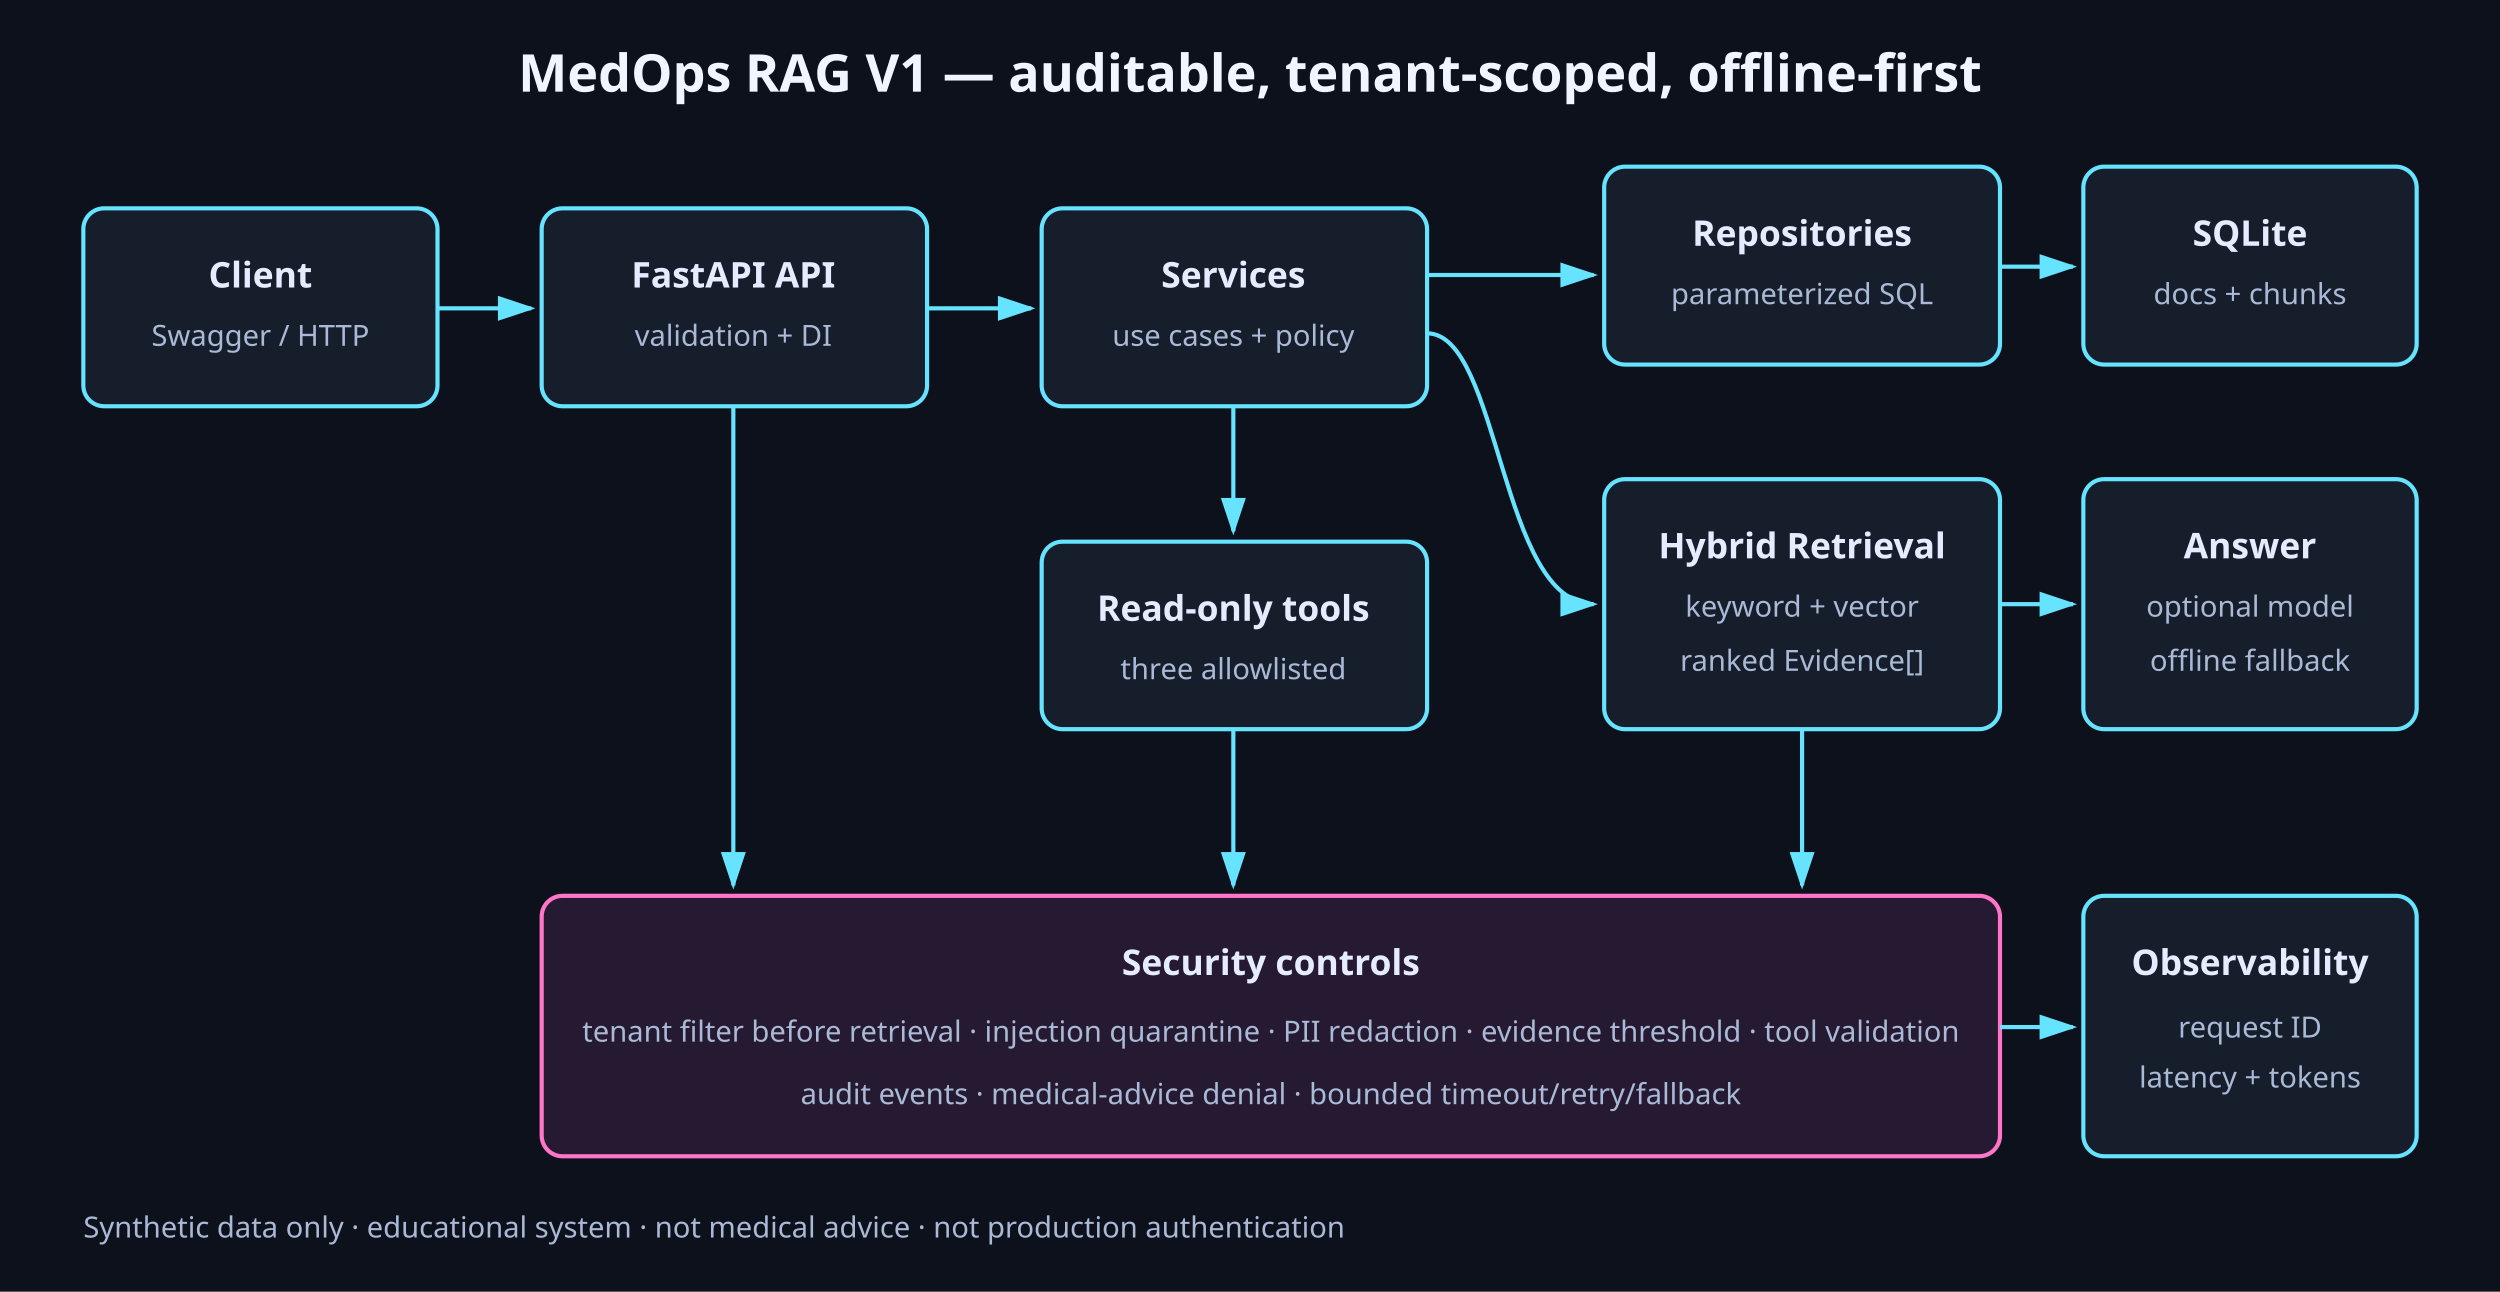
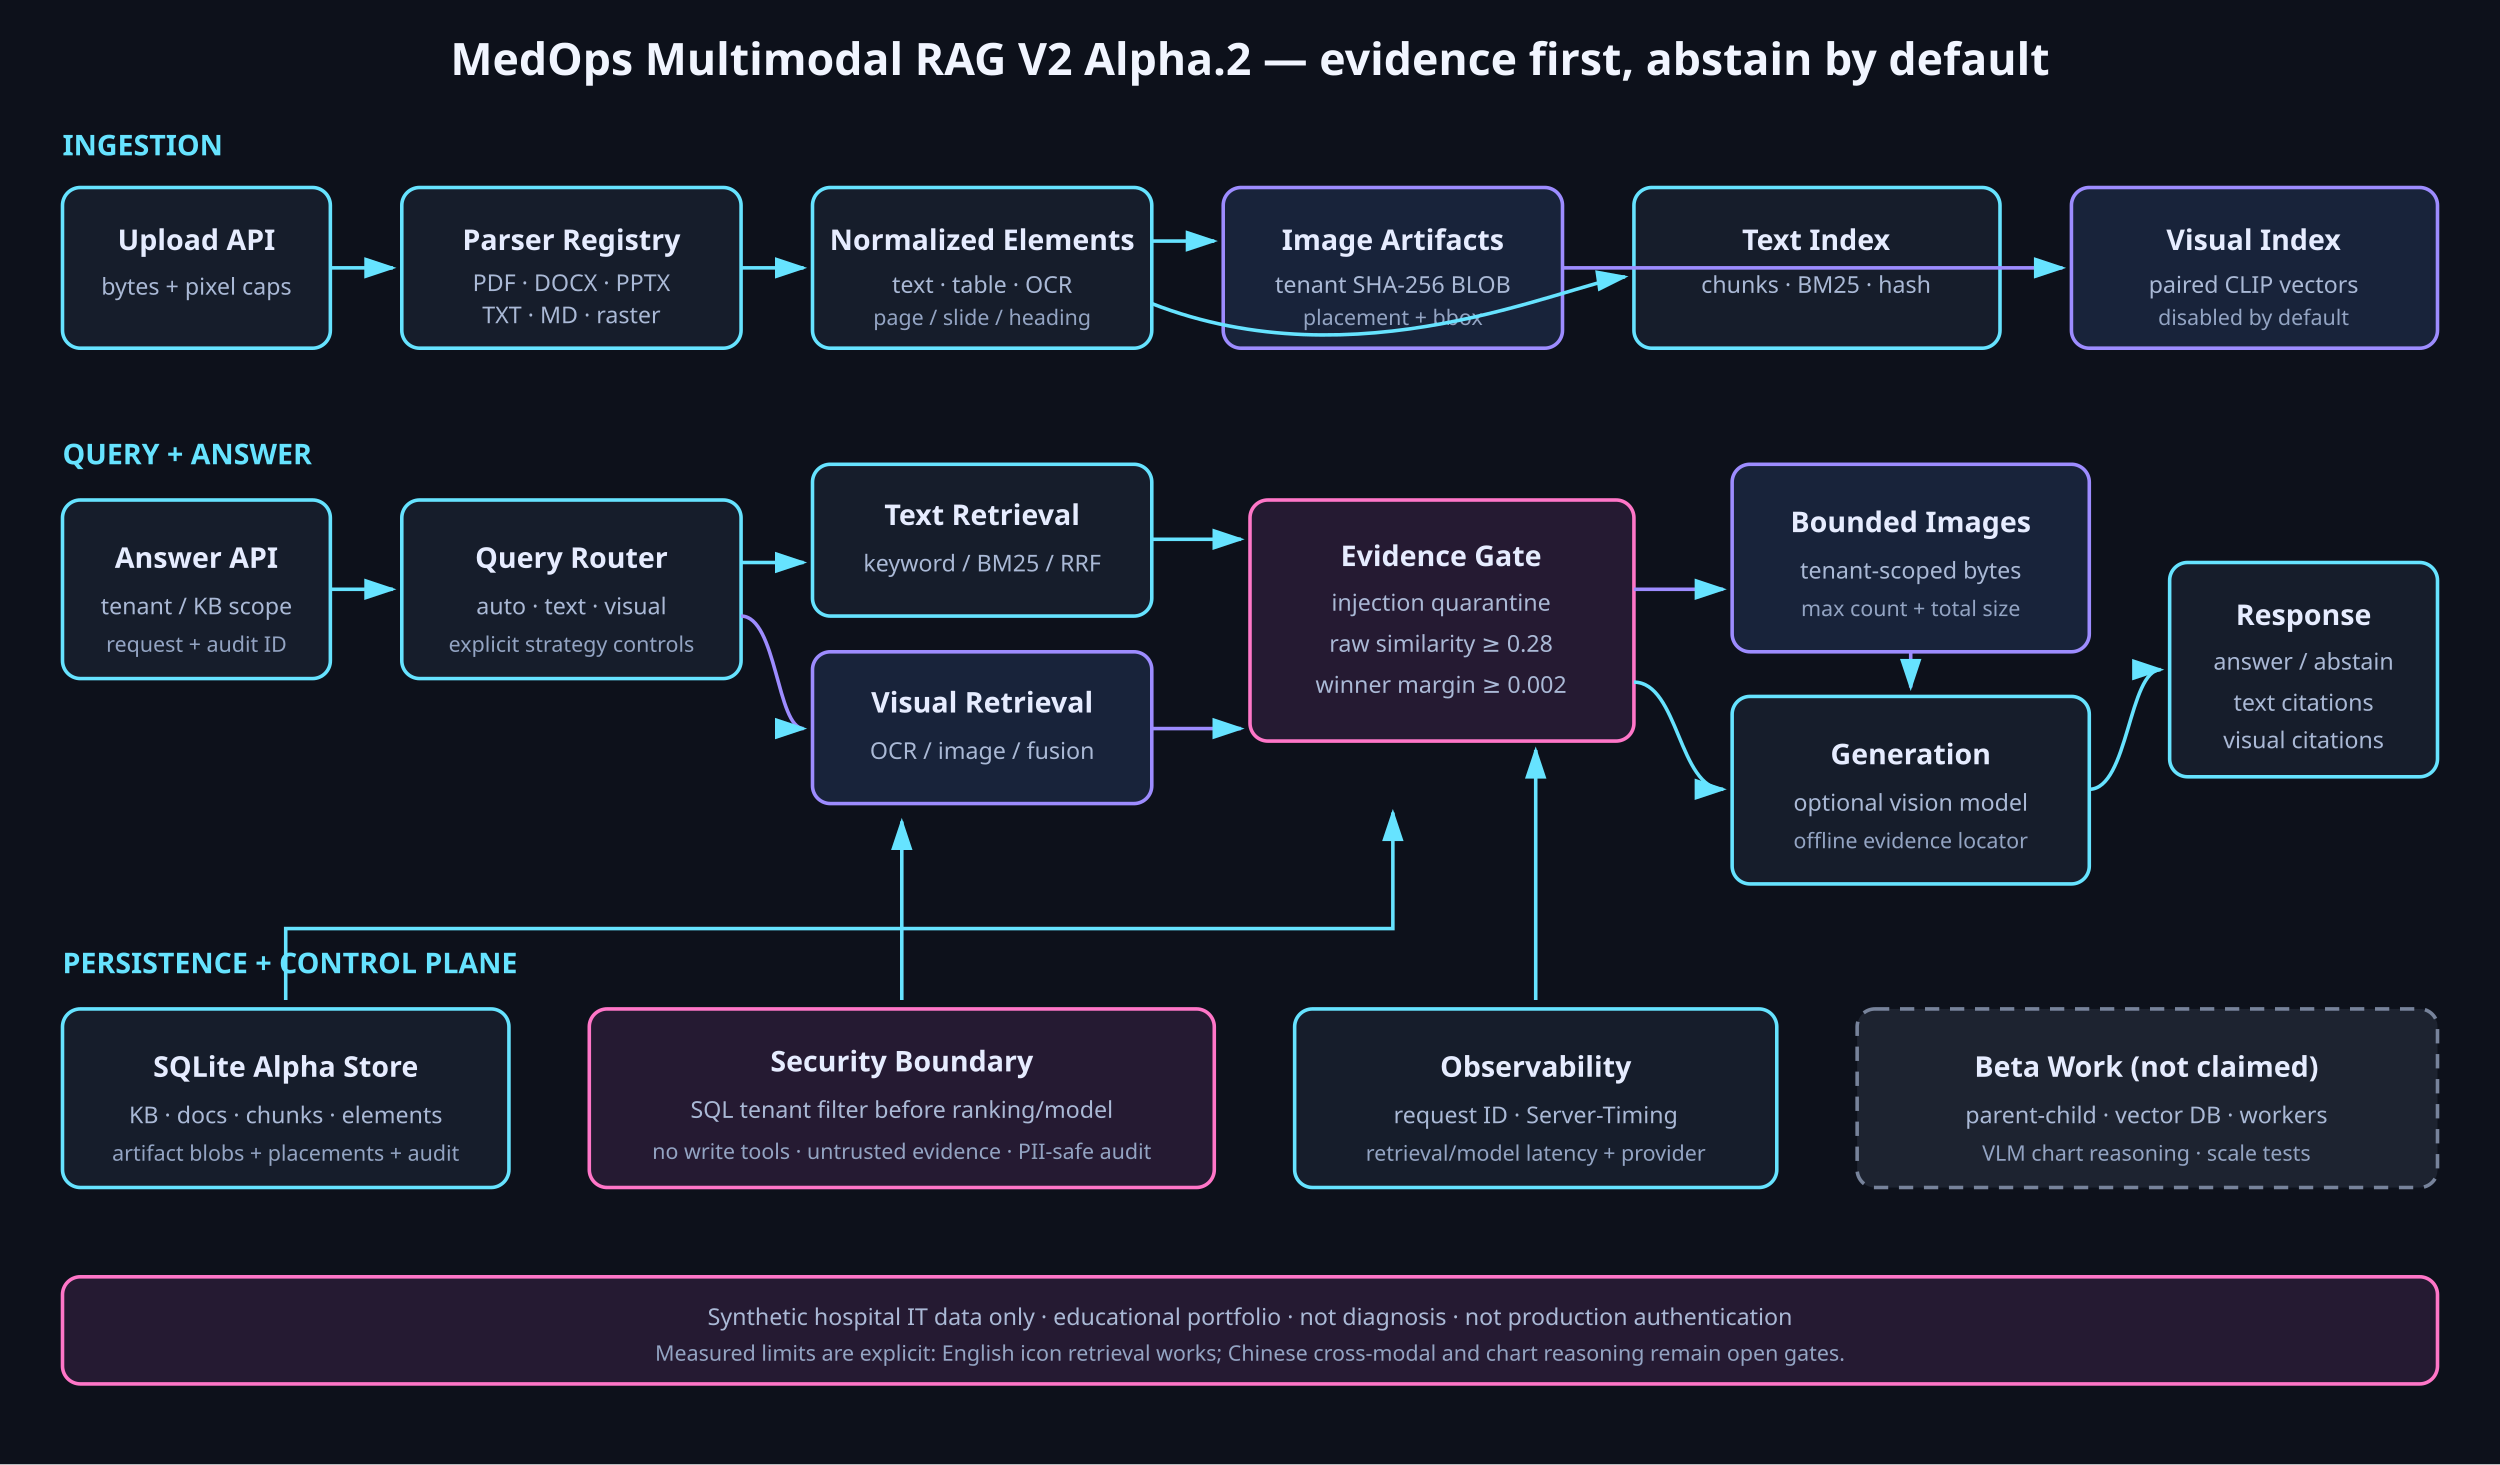
- <svg xmlns="http://www.w3.org/2000/svg" width="1200" height="620" viewBox="0 0 1200 620" role="img" aria-labelledby="title description">
+ <svg xmlns="http://www.w3.org/2000/svg" width="1400" height="820" viewBox="0 0 1400 820" role="img" aria-labelledby="title description">
  <defs>
    <marker id="arrow" markerWidth="10" markerHeight="10" refX="8" refY="3" orient="auto">
      <path d="M0,0 L0,6 L9,3 z" fill="#66e3ff" />
    </marker>
    <style>
-       .box{fill:#161d2b;stroke:#66e3ff;stroke-width:2;rx:10}.security{fill:#251a32;stroke:#ff76c8;stroke-width:2;rx:10}
-       .title{fill:#f1f5ff;font:700 25px sans-serif}.label{fill:#e6ecff;font:600 17px sans-serif}.note{fill:#aab9d6;font:14px sans-serif}
-       .line{stroke:#66e3ff;stroke-width:2;fill:none;marker-end:url(#arrow)}
+       .box{fill:#161d2b;stroke:#66e3ff;stroke-width:2;rx:10}.visual{fill:#18233a;stroke:#9d8cff;stroke-width:2;rx:10}.security{fill:#251a32;stroke:#ff76c8;stroke-width:2;rx:10}.planned{fill:#1d2330;stroke:#77839b;stroke-width:2;stroke-dasharray:8 6;rx:10}
+       .title{fill:#f1f5ff;font:700 25px sans-serif}.lane{fill:#66e3ff;font:700 16px sans-serif}.label{fill:#e6ecff;font:600 16px sans-serif}.note{fill:#aab9d6;font:13px sans-serif}.small{fill:#93a4c3;font:12px sans-serif}
+       .line{stroke:#66e3ff;stroke-width:2;fill:none;marker-end:url(#arrow)}.vline{stroke:#9d8cff;stroke-width:2;fill:none;marker-end:url(#arrow)}
    </style>
  </defs>
-   <rect width="1200" height="620" fill="#0d111b" />
-   <text x="600" y="44" text-anchor="middle" class="title">MedOps RAG V1 — auditable, tenant-scoped, offline-first</text>
-   <rect class="box" x="40" y="100" width="170" height="95" />
-   <text class="label" x="125" y="138" text-anchor="middle">Client</text>
-   <text class="note" x="125" y="166" text-anchor="middle">Swagger / HTTP</text>
-   <rect class="box" x="260" y="100" width="185" height="95" />
-   <text class="label" x="352" y="138" text-anchor="middle">FastAPI API</text>
-   <text class="note" x="352" y="166" text-anchor="middle">validation + DI</text>
-   <rect class="box" x="500" y="100" width="185" height="95" />
-   <text class="label" x="592" y="138" text-anchor="middle">Services</text>
-   <text class="note" x="592" y="166" text-anchor="middle">use cases + policy</text>
-   <path class="line" d="M210 148 H255" />
-   <path class="line" d="M445 148 H495" />
-   <rect class="box" x="770" y="80" width="190" height="95" />
-   <text class="label" x="865" y="118" text-anchor="middle">Repositories</text>
-   <text class="note" x="865" y="146" text-anchor="middle">parameterized SQL</text>
-   <rect class="box" x="1000" y="80" width="160" height="95" />
-   <text class="label" x="1080" y="118" text-anchor="middle">SQLite</text>
-   <text class="note" x="1080" y="146" text-anchor="middle">docs + chunks</text>
-   <path class="line" d="M685 132 H765" />
-   <path class="line" d="M960 128 H995" />
-   <rect class="box" x="770" y="230" width="190" height="120" />
-   <text class="label" x="865" y="268" text-anchor="middle">Hybrid Retrieval</text>
-   <text class="note" x="865" y="296" text-anchor="middle">keyword + vector</text>
-   <text class="note" x="865" y="322" text-anchor="middle">ranked Evidence[]</text>
-   <rect class="box" x="1000" y="230" width="160" height="120" />
-   <text class="label" x="1080" y="268" text-anchor="middle">Answer</text>
-   <text class="note" x="1080" y="296" text-anchor="middle">optional model</text>
-   <text class="note" x="1080" y="322" text-anchor="middle">offline fallback</text>
-   <path class="line" d="M685 160 C720 160 720 290 765 290" />
-   <path class="line" d="M960 290 H995" />
-   <rect class="box" x="500" y="260" width="185" height="90" />
-   <text class="label" x="592" y="298" text-anchor="middle">Read-only tools</text>
-   <text class="note" x="592" y="326" text-anchor="middle">three allowlisted</text>
-   <path class="line" d="M592 195 V255" />
-   <rect class="security" x="260" y="430" width="700" height="125" />
-   <text class="label" x="610" y="468" text-anchor="middle">Security controls</text>
-   <text class="note" x="610" y="500" text-anchor="middle">tenant filter before retrieval · injection quarantine · PII redaction · evidence threshold · tool validation</text>
-   <text class="note" x="610" y="530" text-anchor="middle">audit events · medical-advice denial · bounded timeout/retry/fallback</text>
-   <path class="line" d="M352 195 V425" />
-   <path class="line" d="M592 350 V425" />
-   <path class="line" d="M865 350 V425" />
-   <rect class="box" x="1000" y="430" width="160" height="125" />
-   <text class="label" x="1080" y="468" text-anchor="middle">Observability</text>
-   <text class="note" x="1080" y="498" text-anchor="middle">request ID</text>
-   <text class="note" x="1080" y="522" text-anchor="middle">latency + tokens</text>
-   <path class="line" d="M960 493 H995" />
-   <text class="note" x="40" y="594">Synthetic data only · educational system · not medical advice · not production authentication</text>
+   <rect width="1400" height="820" fill="#0d111b" />
+   <text x="700" y="42" text-anchor="middle" class="title">MedOps Multimodal RAG V2 Alpha.2 — evidence first, abstain by default</text>
+   <text x="35" y="87" class="lane">INGESTION</text>
+   <rect class="box" x="35" y="105" width="150" height="90" />
+   <text class="label" x="110" y="140" text-anchor="middle">Upload API</text>
+   <text class="note" x="110" y="165" text-anchor="middle">bytes + pixel caps</text>
+   <rect class="box" x="225" y="105" width="190" height="90" />
+   <text class="label" x="320" y="140" text-anchor="middle">Parser Registry</text>
+   <text class="note" x="320" y="163" text-anchor="middle">PDF · DOCX · PPTX</text>
+   <text class="note" x="320" y="181" text-anchor="middle">TXT · MD · raster</text>
+   <rect class="box" x="455" y="105" width="190" height="90" />
+   <text class="label" x="550" y="140" text-anchor="middle">Normalized Elements</text>
+   <text class="note" x="550" y="164" text-anchor="middle">text · table · OCR</text>
+   <text class="small" x="550" y="182" text-anchor="middle">page / slide / heading</text>
+   <rect class="visual" x="685" y="105" width="190" height="90" />
+   <text class="label" x="780" y="140" text-anchor="middle">Image Artifacts</text>
+   <text class="note" x="780" y="164" text-anchor="middle">tenant SHA-256 BLOB</text>
+   <text class="small" x="780" y="182" text-anchor="middle">placement + bbox</text>
+   <rect class="box" x="915" y="105" width="205" height="90" />
+   <text class="label" x="1017" y="140" text-anchor="middle">Text Index</text>
+   <text class="note" x="1017" y="164" text-anchor="middle">chunks · BM25 · hash</text>
+   <rect class="visual" x="1160" y="105" width="205" height="90" />
+   <text class="label" x="1262" y="140" text-anchor="middle">Visual Index</text>
+   <text class="note" x="1262" y="164" text-anchor="middle">paired CLIP vectors</text>
+   <text class="small" x="1262" y="182" text-anchor="middle">disabled by default</text>
+   <path class="line" d="M185 150 H220" />
+   <path class="line" d="M415 150 H450" />
+   <path class="line" d="M645 135 H680" />
+   <path class="line" d="M645 170 C760 215 875 160 910 155" />
+   <path class="vline" d="M875 150 H910 C1040 150 1070 150 1155 150" />
+   <text x="35" y="260" class="lane">QUERY + ANSWER</text>
+   <rect class="box" x="35" y="280" width="150" height="100" />
+   <text class="label" x="110" y="318" text-anchor="middle">Answer API</text>
+   <text class="note" x="110" y="344" text-anchor="middle">tenant / KB scope</text>
+   <text class="small" x="110" y="365" text-anchor="middle">request + audit ID</text>
+   <rect class="box" x="225" y="280" width="190" height="100" />
+   <text class="label" x="320" y="318" text-anchor="middle">Query Router</text>
+   <text class="note" x="320" y="344" text-anchor="middle">auto · text · visual</text>
+   <text class="small" x="320" y="365" text-anchor="middle">explicit strategy controls</text>
+   <rect class="box" x="455" y="260" width="190" height="85" />
+   <text class="label" x="550" y="294" text-anchor="middle">Text Retrieval</text>
+   <text class="note" x="550" y="320" text-anchor="middle">keyword / BM25 / RRF</text>
+   <rect class="visual" x="455" y="365" width="190" height="85" />
+   <text class="label" x="550" y="399" text-anchor="middle">Visual Retrieval</text>
+   <text class="note" x="550" y="425" text-anchor="middle">OCR / image / fusion</text>
+   <rect class="security" x="700" y="280" width="215" height="135" />
+   <text class="label" x="807" y="317" text-anchor="middle">Evidence Gate</text>
+   <text class="note" x="807" y="342" text-anchor="middle">injection quarantine</text>
+   <text class="note" x="807" y="365" text-anchor="middle">raw similarity ≥ 0.28</text>
+   <text class="note" x="807" y="388" text-anchor="middle">winner margin ≥ 0.002</text>
+   <rect class="visual" x="970" y="260" width="200" height="105" />
+   <text class="label" x="1070" y="298" text-anchor="middle">Bounded Images</text>
+   <text class="note" x="1070" y="324" text-anchor="middle">tenant-scoped bytes</text>
+   <text class="small" x="1070" y="345" text-anchor="middle">max count + total size</text>
+   <rect class="box" x="970" y="390" width="200" height="105" />
+   <text class="label" x="1070" y="428" text-anchor="middle">Generation</text>
+   <text class="note" x="1070" y="454" text-anchor="middle">optional vision model</text>
+   <text class="small" x="1070" y="475" text-anchor="middle">offline evidence locator</text>
+   <rect class="box" x="1215" y="315" width="150" height="120" />
+   <text class="label" x="1290" y="350" text-anchor="middle">Response</text>
+   <text class="note" x="1290" y="375" text-anchor="middle">answer / abstain</text>
+   <text class="note" x="1290" y="398" text-anchor="middle">text citations</text>
+   <text class="note" x="1290" y="419" text-anchor="middle">visual citations</text>
+   <path class="line" d="M185 330 H220" />
+   <path class="line" d="M415 315 H450" />
+   <path class="vline" d="M415 345 C435 345 435 408 450 408" />
+   <path class="line" d="M645 302 H695" />
+   <path class="vline" d="M645 408 H695" />
+   <path class="vline" d="M915 330 H965" />
+   <path class="line" d="M915 382 C940 382 940 442 965 442" />
+   <path class="vline" d="M1070 365 V385" />
+   <path class="line" d="M1170 442 C1192 442 1192 375 1210 375" />
+   <text x="35" y="545" class="lane">PERSISTENCE + CONTROL PLANE</text>
+   <rect class="box" x="35" y="565" width="250" height="100" />
+   <text class="label" x="160" y="603" text-anchor="middle">SQLite Alpha Store</text>
+   <text class="note" x="160" y="629" text-anchor="middle">KB · docs · chunks · elements</text>
+   <text class="small" x="160" y="650" text-anchor="middle">artifact blobs + placements + audit</text>
+   <rect class="security" x="330" y="565" width="350" height="100" />
+   <text class="label" x="505" y="600" text-anchor="middle">Security Boundary</text>
+   <text class="note" x="505" y="626" text-anchor="middle">SQL tenant filter before ranking/model</text>
+   <text class="small" x="505" y="649" text-anchor="middle">no write tools · untrusted evidence · PII-safe audit</text>
+   <rect class="box" x="725" y="565" width="270" height="100" />
+   <text class="label" x="860" y="603" text-anchor="middle">Observability</text>
+   <text class="note" x="860" y="629" text-anchor="middle">request ID · Server-Timing</text>
+   <text class="small" x="860" y="650" text-anchor="middle">retrieval/model latency + provider</text>
+   <rect class="planned" x="1040" y="565" width="325" height="100" />
+   <text class="label" x="1202" y="603" text-anchor="middle">Beta Work (not claimed)</text>
+   <text class="note" x="1202" y="629" text-anchor="middle">parent-child · vector DB · workers</text>
+   <text class="small" x="1202" y="650" text-anchor="middle">VLM chart reasoning · scale tests</text>
+   <path class="line" d="M160 560 V520 H780 V455" />
+   <path class="line" d="M505 560 V460" />
+   <path class="line" d="M860 560 V420" />
+   <rect class="security" x="35" y="715" width="1330" height="60" />
+   <text class="note" x="700" y="742" text-anchor="middle">Synthetic hospital IT data only · educational portfolio · not diagnosis · not production authentication</text>
+   <text class="small" x="700" y="762" text-anchor="middle">Measured limits are explicit: English icon retrieval works; Chinese cross-modal and chart reasoning remain open gates.</text>
</svg>
